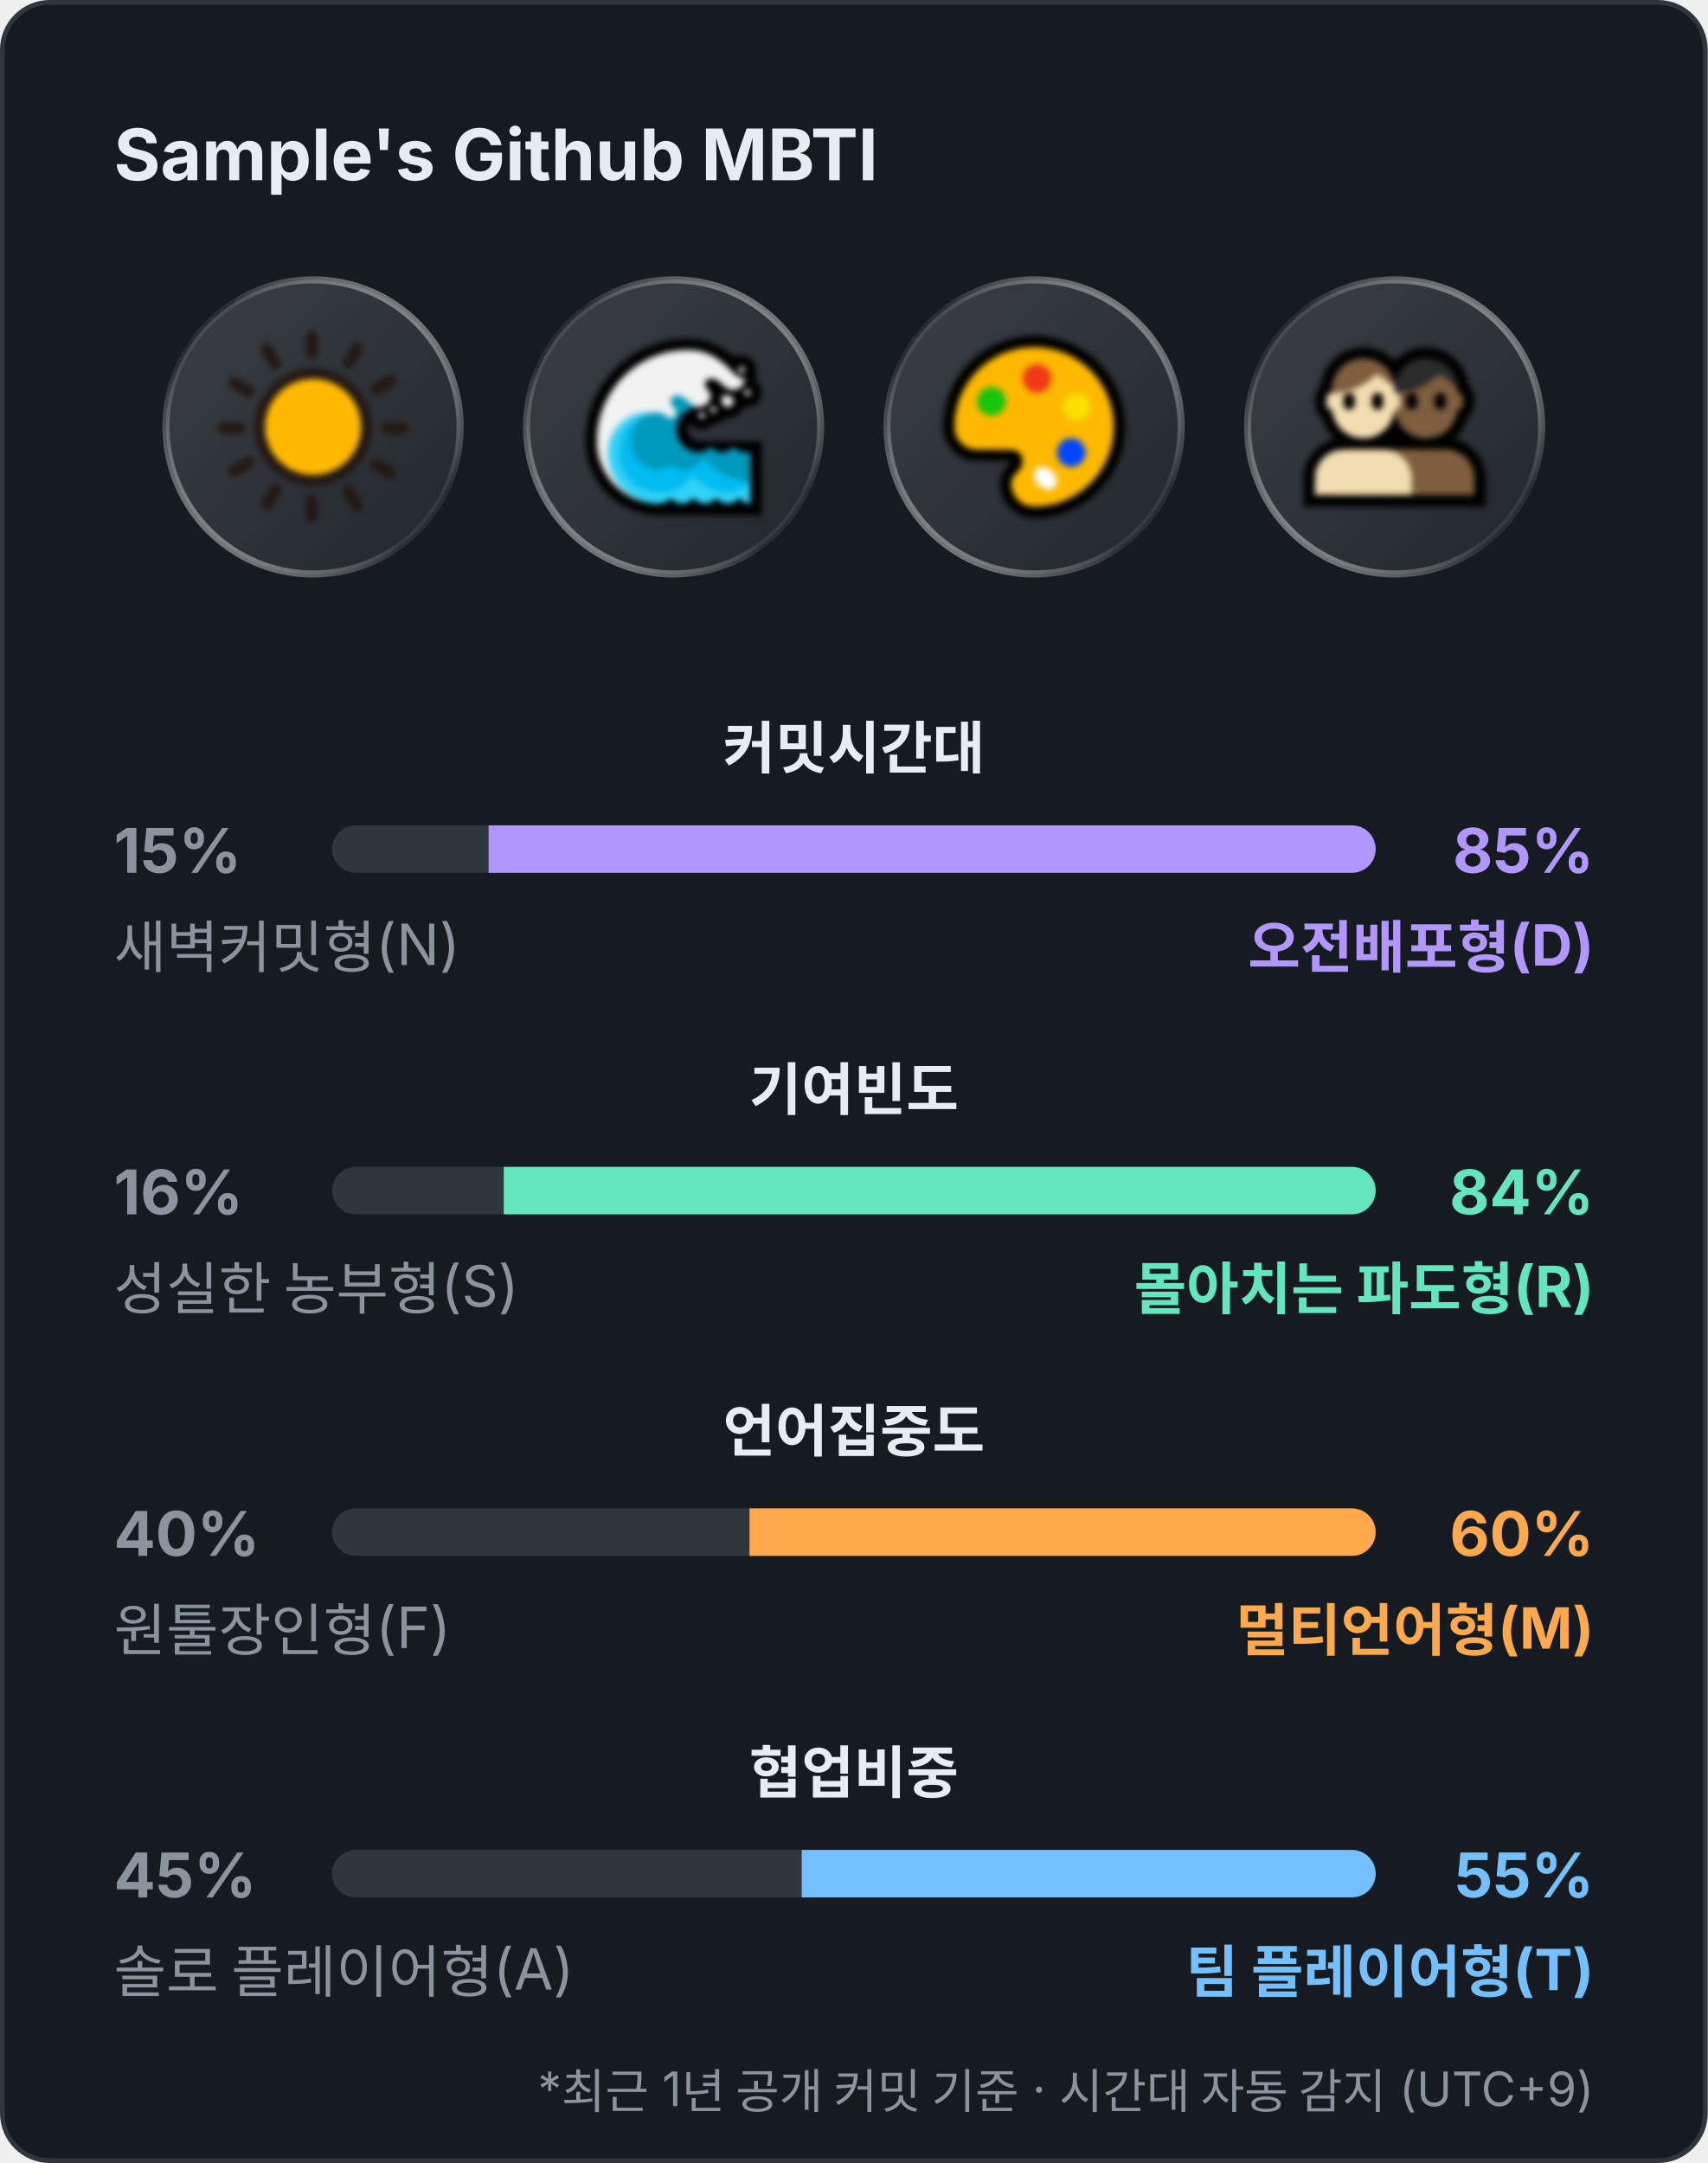
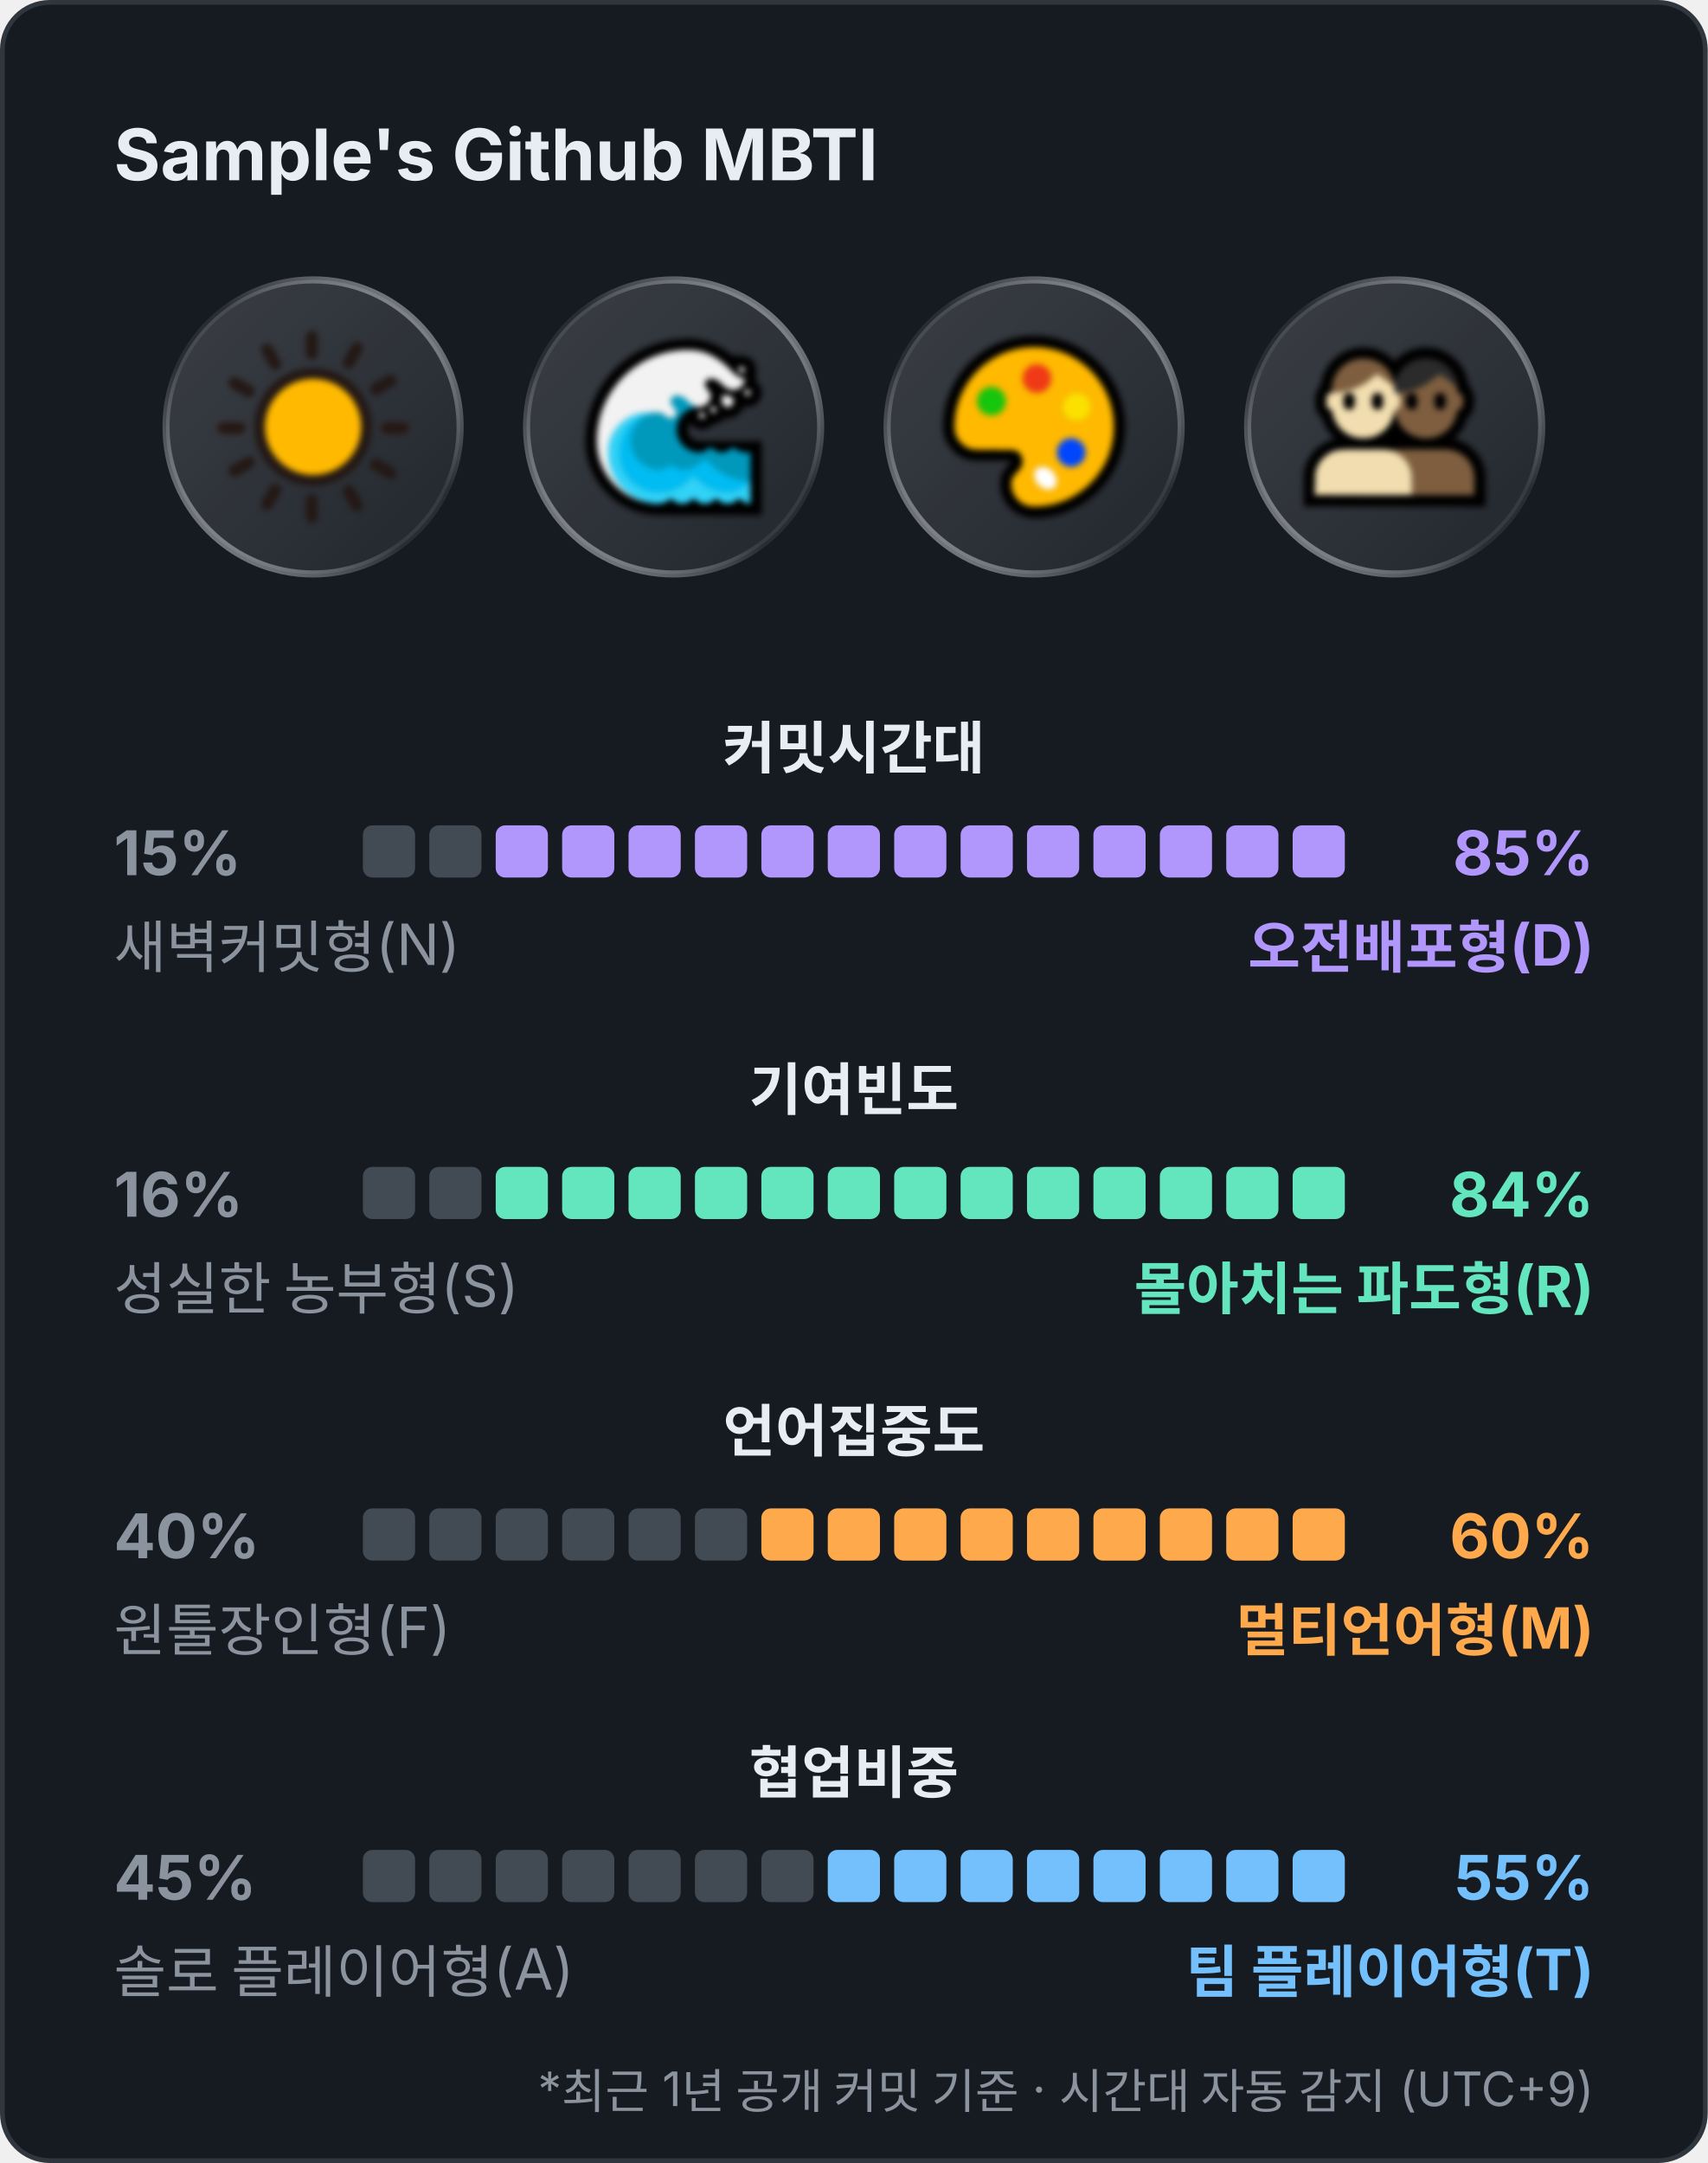
<svg xmlns="http://www.w3.org/2000/svg" width="360" height="456" viewBox="0 0 360 456" role="img" aria-label="sample의 깃허브 MBTI: DRMT">
  <style>
    text { font-family: Pretendard, -apple-system, 'Segoe UI', 'Apple SD Gothic Neo', 'Malgun Gothic', 'Noto Sans KR', sans-serif; fill: #e6edf3; }
    .title { font-size: 14px; font-weight: 600; fill: #8b949e; }
    .heading { font-size: 15px; font-weight: 700; }
    .nickname { font-size: 18px; font-weight: 700; }
    .side { font-size: 12px; fill: #8b949e; }
    .side.on { font-weight: 700; }
    .rate { font-size: 13px; font-weight: 700; fill: #8b949e; }
    .criterion { font-size: 12px; font-weight: 600; }
    .footer { font-size: 10px; fill: #8b949e; }
    .glass { fill: url(#glass-fill); stroke: url(#glass-stroke); stroke-width: 1.5; }
  </style>
  <defs>
    <linearGradient id="glass-fill" x1="0" y1="0" x2="1" y2="1">
      <stop offset="0" stop-color="#ffffff" stop-opacity="0.16" />
      <stop offset="1" stop-color="#ffffff" stop-opacity="0.05" />
    </linearGradient>
    <linearGradient id="glass-stroke" x1="0.9" y1="0" x2="0.1" y2="1">
      <stop offset="0" stop-color="#ffffff" stop-opacity="0.5" />
      <stop offset="0.4" stop-color="#ffffff" stop-opacity="0.08" />
      <stop offset="0.6" stop-color="#ffffff" stop-opacity="0.08" />
      <stop offset="1" stop-color="#ffffff" stop-opacity="0.5" />
    </linearGradient>
  </defs>
  <rect x="0.5" y="0.5" width="359" height="455" rx="10" fill="#161b22" stroke="#30363d" stroke-width="1" />
  <text x="24" y="38" class="heading">Sample's Github MBTI</text>
  <circle cx="66" cy="90" r="31" class="glass" />
  <svg x="34" y="58" width="64" height="64" viewBox="0 0 50 50" fill="none">
    <g filter="url(#D-filter1_f_2032_79)">
      <path d="M25 33.708C29.809 33.708 33.708 29.809 33.708 25C33.708 20.191 29.809 16.292 25 16.292C20.191 16.292 16.292 20.191 16.292 25C16.292 29.809 20.191 33.708 25 33.708Z" stroke-width="2" stroke="#231815" />
      <g clip-path="url(#D-clip0_2032_79)">
        <path d="M39.833 25.208H37.083" stroke-width="2" stroke-linecap="round" stroke-linejoin="round" stroke="#F25022" />
      </g>
      <g clip-path="url(#D-clip1_2032_79)">
        <path d="M12.917 25.208H10.167" stroke-width="2" stroke-linecap="round" stroke-linejoin="round" stroke="#F25022" />
      </g>
      <g clip-path="url(#D-clip2_2032_79)">
        <path d="M39.833 25.208H37.083" stroke-width="2" stroke-linecap="round" stroke-linejoin="round" stroke="#231815" />
      </g>
      <g clip-path="url(#D-clip3_2032_79)">
        <path d="M12.917 25.208H10.167" stroke-width="2" stroke-linecap="round" stroke-linejoin="round" stroke="#231815" />
      </g>
      <g clip-path="url(#D-clip4_2032_79)">
        <path d="M37.742 32.597L35.36 31.222" stroke-width="2" stroke-linecap="round" stroke-linejoin="round" stroke="#231815" />
      </g>
      <g clip-path="url(#D-clip5_2032_79)">
        <path d="M14.431 19.139L12.05 17.764" stroke-width="2" stroke-linecap="round" stroke-linejoin="round" stroke="#231815" />
      </g>
      <g clip-path="url(#D-clip6_2032_79)">
        <path d="M32.236 37.95L30.861 35.569" stroke-width="2" stroke-linecap="round" stroke-linejoin="round" stroke="#231815" />
      </g>
      <g clip-path="url(#D-clip7_2032_79)">
        <path d="M18.778 14.64L17.403 12.258" stroke-width="2" stroke-linecap="round" stroke-linejoin="round" stroke="#231815" />
      </g>
      <g clip-path="url(#D-clip8_2032_79)">
        <path d="M24.792 39.833L24.792 37.083" stroke-width="2" stroke-linecap="round" stroke-linejoin="round" stroke="#231815" />
      </g>
      <g clip-path="url(#D-clip9_2032_79)">
        <path d="M24.792 12.917L24.792 10.167" stroke-width="2" stroke-linecap="round" stroke-linejoin="round" stroke="#231815" />
      </g>
      <g clip-path="url(#D-clip10_2032_79)">
        <path d="M17.403 37.742L18.778 35.36" stroke-width="2" stroke-linecap="round" stroke-linejoin="round" stroke="#231815" />
      </g>
      <g clip-path="url(#D-clip11_2032_79)">
        <path d="M30.861 14.431L32.236 12.05" stroke-width="2" stroke-linecap="round" stroke-linejoin="round" stroke="#231815" />
      </g>
      <g clip-path="url(#D-clip12_2032_79)">
        <path d="M12.05 32.236L14.431 30.861" stroke-width="2" stroke-linecap="round" stroke-linejoin="round" stroke="#231815" />
      </g>
      <g clip-path="url(#D-clip13_2032_79)">
        <path d="M35.36 18.778L37.742 17.403" stroke-width="2" stroke-linecap="round" stroke-linejoin="round" stroke="#231815" />
      </g>
      <path d="M32.917 25C32.917 29.372 29.372 32.917 25 32.917C20.628 32.917 17.083 29.372 17.083 25C17.083 20.628 20.628 17.083 25 17.083C29.372 17.083 32.917 20.628 32.917 25Z" fill="#FFB900" />
    </g>
    <defs>
      <filter id="D-filter1_f_2032_79" x="5" y="5" width="40" height="40" filterUnits="userSpaceOnUse" color-interpolation-filters="sRGB">
        <feFlood flood-opacity="0" result="BackgroundImageFix" />
        <feBlend mode="normal" in="SourceGraphic" in2="BackgroundImageFix" result="shape" />
        <feGaussianBlur stdDeviation="0.5" result="effect1_foregroundBlur_2032_79" />
      </filter>
      <clipPath id="D-clip0_2032_79">
        <rect x="35.292" y="23.417" width="6.333" height="3.167" rx="1.583" fill="white" />
      </clipPath>
      <clipPath id="D-clip1_2032_79">
        <rect x="8.375" y="23.417" width="6.333" height="3.167" rx="1.583" fill="white" />
      </clipPath>
      <clipPath id="D-clip2_2032_79">
        <rect x="35.292" y="23.417" width="6.333" height="3.167" rx="1.583" fill="white" />
      </clipPath>
      <clipPath id="D-clip3_2032_79">
        <rect x="8.375" y="23.417" width="6.333" height="3.167" rx="1.583" fill="white" />
      </clipPath>
      <clipPath id="D-clip4_2032_79">
        <rect x="34.705" y="28.775" width="6.333" height="3.167" rx="1.583" transform="rotate(30 34.7045 28.7746)" fill="white" />
      </clipPath>
      <clipPath id="D-clip5_2032_79">
        <rect x="11.394" y="15.316" width="6.333" height="3.167" rx="1.583" transform="rotate(30 11.394 15.3163)" fill="white" />
      </clipPath>
      <clipPath id="D-clip6_2032_79">
        <rect x="31.517" y="33.121" width="6.333" height="3.167" rx="1.583" transform="rotate(60 31.517 33.1212)" fill="white" />
      </clipPath>
      <clipPath id="D-clip7_2032_79">
        <rect x="18.059" y="9.811" width="6.333" height="3.167" rx="1.583" transform="rotate(60 18.0587 9.81065)" fill="white" />
      </clipPath>
      <clipPath id="D-clip8_2032_79">
        <rect x="26.583" y="35.292" width="6.333" height="3.167" rx="1.583" transform="rotate(90 26.5833 35.2917)" fill="white" />
      </clipPath>
      <clipPath id="D-clip9_2032_79">
        <rect x="26.583" y="8.375" width="6.333" height="3.167" rx="1.583" transform="rotate(90 26.5833 8.375)" fill="white" />
      </clipPath>
      <clipPath id="D-clip10_2032_79">
        <rect x="21.225" y="34.705" width="6.333" height="3.167" rx="1.583" transform="rotate(120 21.2254 34.7045)" fill="white" />
      </clipPath>
      <clipPath id="D-clip11_2032_79">
        <rect x="34.684" y="11.394" width="6.333" height="3.167" rx="1.583" transform="rotate(120 34.6837 11.394)" fill="white" />
      </clipPath>
      <clipPath id="D-clip12_2032_79">
        <rect x="16.879" y="31.517" width="6.333" height="3.167" rx="1.583" transform="rotate(150 16.8788 31.517)" fill="white" />
      </clipPath>
      <clipPath id="D-clip13_2032_79">
        <rect x="40.189" y="18.059" width="6.333" height="3.167" rx="1.583" transform="rotate(150 40.1893 18.0587)" fill="white" />
      </clipPath>
    </defs>
  </svg>
  <circle cx="142" cy="90" r="31" class="glass" />
  <svg x="110" y="58" width="64" height="64" viewBox="0 0 50 50" fill="none">
    <g filter="url(#R-filter1_f_2032_314)">
      <g clip-path="url(#R-clip0_2032_314)">
        <path d="M14.225 16.742C17.223 13.011 21.875 10.636 26.666 10.486C29.583 10.248 32.441 11.398 34.67 13.227C35.81 13.304 37.202 13.073 38.031 14.062C38.939 14.969 38.504 16.331 38.591 17.469C39.566 18.227 39.87 19.746 39.079 20.74C38.52 21.548 37.495 21.815 36.56 21.702C36.077 22.954 34.783 23.746 33.446 23.608C32.952 24.156 32.285 24.515 31.541 24.556C30.948 25.179 30.075 25.642 29.198 25.398C28.554 25.296 28.079 24.825 27.66 24.365C27.366 24.938 27.229 25.64 27.52 26.242C27.841 26.938 28.598 27.369 29.356 27.34C32.745 27.344 36.133 27.342 39.523 27.34C39.525 31.4 39.525 35.458 39.523 39.519C33.916 39.517 28.312 39.519 22.706 39.519C19.4 39.569 16.116 38.144 13.85 35.746C12.031 33.858 10.856 31.36 10.55 28.758C10.131 24.475 11.518 20.073 14.225 16.742V16.742ZM18.652 15.119C15.587 17.302 13.375 20.665 12.646 24.363C12.168 26.752 12.206 29.327 13.254 31.569C14.604 34.631 17.535 36.971 20.856 37.487C22.118 37.783 23.616 37.783 24.541 36.736C25.046 37.25 25.702 37.694 26.456 37.633C27.185 37.658 27.779 37.185 28.296 36.731C28.81 37.225 29.445 37.696 30.202 37.633C30.931 37.658 31.523 37.181 32.045 36.736C32.548 37.248 33.202 37.694 33.956 37.633C34.683 37.654 35.27 37.173 35.795 36.731C36.293 37.24 36.918 37.621 37.641 37.667C37.658 36.419 37.643 35.173 37.65 33.925C37.648 32.358 37.65 30.79 37.65 29.223C36.627 29.292 35.535 29.129 34.823 28.321C34.252 28.856 33.508 29.329 32.689 29.202C32.05 29.137 31.546 28.721 31.081 28.317C30.466 28.915 29.623 29.377 28.739 29.181C26.912 28.971 25.393 27.258 25.483 25.406C25.441 23.548 27 21.906 28.825 21.708C30.041 21.94 31.285 20.823 31.081 19.581C30.86 19.052 30.341 18.706 30.152 18.16C30.1 17.84 30.291 17.554 30.379 17.256C31.145 16.783 32.104 17.117 32.7 17.71C33.277 18.269 33.914 18.946 34.791 18.892C35.831 18.965 36.654 18.038 36.76 17.056C35.583 17.065 34.843 16.058 34.068 15.329C32.614 13.898 30.806 12.727 28.752 12.44C25.206 12.029 21.55 13.054 18.652 15.119V15.119ZM35.758 15.125C35.775 15.369 35.785 15.613 35.791 15.854C35.943 15.95 36.098 16.044 36.25 16.137C36.393 16.046 36.535 15.954 36.679 15.865C36.696 15.787 36.727 15.636 36.741 15.558C36.677 15.46 36.545 15.261 36.481 15.162C36.239 15.154 35.998 15.142 35.758 15.125V15.125ZM36.723 18.86C36.741 19.106 36.748 19.354 36.745 19.602C36.831 19.673 37.002 19.817 37.087 19.887C37.268 19.802 37.452 19.721 37.633 19.633C37.633 19.5 37.633 19.233 37.633 19.1C37.352 18.948 37.041 18.879 36.723 18.86ZM32.966 19.846C32.998 20.431 32.804 21.21 33.418 21.565C34.173 22.146 35.275 21.048 34.7 20.294C34.335 19.683 33.554 19.881 32.966 19.846ZM31.081 21.696C31.11 21.996 31.143 22.296 31.183 22.594C31.441 22.581 31.702 22.592 31.962 22.583C31.975 22.323 31.964 22.061 31.975 21.8C31.677 21.761 31.379 21.725 31.081 21.696V21.696ZM29.221 22.613C29.237 22.871 29.243 23.129 29.237 23.39C29.516 23.61 29.848 23.596 30.129 23.39C30.131 23.254 30.135 22.983 30.135 22.848C29.856 22.688 29.539 22.629 29.221 22.613V22.613Z" fill="black" />
        <path d="M18.652 15.119C21.55 13.054 25.206 12.029 28.752 12.44C30.806 12.727 32.615 13.898 34.069 15.329C34.844 16.058 35.583 17.065 36.76 17.056C36.654 18.038 35.831 18.965 34.792 18.892C33.915 18.946 33.277 18.269 32.7 17.71C32.104 17.117 31.146 16.783 30.379 17.256C30.292 17.554 30.1 17.84 30.152 18.16C30.342 18.706 30.86 19.052 31.081 19.581C31.285 20.823 30.042 21.94 28.825 21.708C27.558 21.435 26.979 19.887 25.625 19.854C25.129 19.773 24.654 20.121 24.529 20.596C24.433 21.246 25.038 21.665 25.333 22.171C25.706 22.66 25.331 23.421 24.765 23.558C24.179 23.76 23.754 23.2 23.31 22.925C22.854 22.504 22.194 22.673 21.629 22.65C20.206 22.577 18.729 22.781 17.494 23.535C15.59 24.631 14.273 26.733 14.229 28.944C14.106 31.592 15.381 34.244 17.471 35.86C18.465 36.646 19.64 37.158 20.856 37.487C17.535 36.971 14.604 34.631 13.254 31.569C12.206 29.327 12.169 26.752 12.646 24.363C13.375 20.665 15.588 17.302 18.652 15.119V15.119Z" fill="#F2F2F2" />
        <path d="M32.967 19.846C33.554 19.881 34.336 19.683 34.7 20.294C35.275 21.048 34.173 22.146 33.419 21.565C32.804 21.211 32.998 20.431 32.967 19.846Z" fill="#F2F2F2" />
        <path d="M35.758 15.125C35.998 15.142 36.24 15.154 36.481 15.162C36.546 15.26 36.677 15.46 36.742 15.558C36.727 15.635 36.696 15.787 36.679 15.865C36.535 15.954 36.394 16.046 36.25 16.137C36.098 16.044 35.944 15.95 35.792 15.854C35.785 15.613 35.775 15.369 35.758 15.125V15.125Z" fill="#F4F4F4" />
        <path d="M36.723 18.86C37.042 18.879 37.352 18.948 37.633 19.1V19.633C37.452 19.721 37.269 19.802 37.087 19.887C37.002 19.817 36.831 19.673 36.746 19.602C36.748 19.354 36.742 19.106 36.723 18.86Z" fill="#F6F6F6" />
        <path d="M29.221 22.612C29.54 22.629 29.857 22.687 30.136 22.848C30.136 22.983 30.132 23.254 30.13 23.389C29.848 23.596 29.517 23.61 29.238 23.389C29.244 23.129 29.238 22.871 29.221 22.612Z" fill="#F6F6F6" />
        <path d="M24.529 20.596C24.654 20.121 25.129 19.773 25.625 19.854C26.979 19.888 27.559 21.436 28.825 21.709C27 21.906 25.442 23.548 25.484 25.406C25.394 27.259 26.913 28.971 28.74 29.181C29.623 29.377 30.467 28.915 31.081 28.317C31.546 28.721 32.05 29.138 32.69 29.202C33.509 29.329 34.252 28.856 34.823 28.321C35.536 29.129 36.627 29.292 37.65 29.223C37.65 30.79 37.648 32.358 37.65 33.925L37.596 33.927C35.942 33.838 34.29 33.411 32.877 32.525C31.848 31.923 31.017 31.058 30.19 30.215C29.211 31.125 28.052 31.996 26.654 32.017C25.85 32.127 25.171 31.631 24.534 31.223C24.021 31.527 23.525 31.919 22.919 32C21.252 32.131 19.579 31.244 18.698 29.836C17.813 28.469 17.729 26.623 18.5 25.188C18.896 24.448 19.494 23.848 20.094 23.273C20.607 23.067 21.117 22.854 21.629 22.65C22.194 22.673 22.854 22.504 23.311 22.925C23.754 23.2 24.179 23.761 24.765 23.558C25.331 23.421 25.706 22.661 25.334 22.171C25.038 21.665 24.434 21.246 24.529 20.596V20.596Z" fill="#0099BC" />
        <path d="M31.081 21.696C31.38 21.725 31.677 21.761 31.975 21.8C31.965 22.061 31.975 22.323 31.963 22.584C31.702 22.592 31.442 22.581 31.184 22.594C31.144 22.296 31.111 21.996 31.081 21.696V21.696Z" fill="#F7F7F7" />
        <path d="M17.494 23.535C18.729 22.781 20.206 22.577 21.629 22.65C21.117 22.854 20.606 23.067 20.094 23.273C16.783 24.396 15.2 28.61 16.6 31.74C17.694 34.504 20.827 36.229 23.75 35.675C25.546 35.413 27.031 34.283 28.285 33.042C29.79 34.64 31.858 35.873 34.119 35.75C35.498 35.721 36.727 34.956 37.596 33.927L37.65 33.925C37.644 35.173 37.658 36.419 37.642 37.667C36.919 37.621 36.294 37.24 35.796 36.731C35.271 37.173 34.683 37.654 33.956 37.633C33.202 37.694 32.548 37.248 32.046 36.735C31.523 37.181 30.931 37.658 30.202 37.633C29.446 37.696 28.81 37.225 28.296 36.731C27.779 37.185 27.185 37.658 26.456 37.633C25.702 37.694 25.046 37.25 24.542 36.735C23.617 37.783 22.119 37.783 20.856 37.487C19.64 37.158 18.465 36.646 17.471 35.86C15.381 34.244 14.106 31.592 14.229 28.944C14.273 26.733 15.59 24.631 17.494 23.535V23.535Z" fill="#31D2F7" />
        <path d="M16.6 31.74C15.2 28.61 16.783 24.396 20.094 23.273C19.494 23.848 18.896 24.448 18.5 25.188C17.729 26.623 17.812 28.469 18.698 29.835C19.579 31.244 21.252 32.131 22.919 32C23.525 31.919 24.021 31.527 24.533 31.223C25.171 31.631 25.85 32.127 26.654 32.017C28.052 31.996 29.21 31.125 30.19 30.215C31.017 31.058 31.848 31.923 32.877 32.525C34.29 33.41 35.942 33.837 37.596 33.927C36.727 34.956 35.498 35.721 34.119 35.75C31.858 35.873 29.79 34.64 28.285 33.042C27.031 34.283 25.546 35.413 23.75 35.675C20.827 36.229 17.694 34.504 16.6 31.74V31.74Z" fill="#00BCF2" />
      </g>
    </g>
    <defs>
      <filter id="R-filter1_f_2032_314" x="9" y="9" width="32" height="32" filterUnits="userSpaceOnUse" color-interpolation-filters="sRGB">
        <feFlood flood-opacity="0" result="BackgroundImageFix" />
        <feBlend mode="normal" in="SourceGraphic" in2="BackgroundImageFix" result="shape" />
        <feGaussianBlur stdDeviation="0.5" result="effect1_foregroundBlur_2032_314" />
      </filter>
      <clipPath id="R-clip0_2032_314">
        <rect width="30" height="30" fill="white" transform="translate(10 10)" />
      </clipPath>
    </defs>
  </svg>
  <circle cx="218" cy="90" r="31" class="glass" />
  <svg x="186" y="58" width="64" height="64" viewBox="0 0 50 50" fill="none">
    <g filter="url(#M-filter1_f_2032_387)">
      <g clip-path="url(#M-clip0_2032_387)">
        <path d="M24.056 10H25.908C29.027 10.223 32.087 11.394 34.502 13.394C37.717 15.988 39.715 19.967 40 24.077V25.8C39.804 29.065 38.538 32.26 36.4 34.74C33.823 37.808 29.962 39.685 25.983 40H24.533C22.623 39.815 20.833 38.625 19.983 36.896C19.415 35.821 19.281 34.552 19.488 33.362C19.731 32.252 20.648 31.51 21.267 30.615C19.188 30.554 17.108 30.644 15.031 30.569C12.419 30.375 10.248 28.09 10 25.512V24.15C10.262 20.017 12.265 16.008 15.494 13.4C17.9 11.404 20.948 10.233 24.056 10V10ZM23.81 11.935C20.135 12.235 16.644 14.21 14.463 17.179C12.721 19.521 11.765 22.465 11.917 25.387C11.992 26.648 12.835 27.794 13.946 28.358C14.835 28.848 15.887 28.706 16.863 28.756C18.113 28.671 19.36 28.802 20.61 28.773C21.248 28.769 21.975 28.727 22.469 29.208C23.142 29.748 23.233 30.719 22.962 31.488C22.573 32.306 21.694 32.788 21.365 33.642C20.938 35.244 21.842 36.998 23.304 37.719C24.194 38.215 25.246 38.102 26.223 38.056C30.185 37.725 33.921 35.442 36.046 32.083C38.06 29.002 38.615 25.056 37.654 21.517C36.819 18.425 34.798 15.677 32.096 13.958C29.665 12.367 26.698 11.679 23.81 11.935V11.935Z" fill="black" />
        <path d="M23.81 11.935C26.698 11.679 29.665 12.367 32.096 13.958C34.798 15.677 36.819 18.425 37.654 21.517C38.615 25.056 38.06 29.002 36.046 32.083C33.921 35.442 30.185 37.725 26.223 38.056C25.246 38.102 24.194 38.215 23.304 37.719C21.842 36.998 20.938 35.244 21.365 33.642C21.694 32.788 22.573 32.306 22.962 31.488C23.233 30.719 23.142 29.748 22.469 29.208C21.975 28.727 21.248 28.769 20.61 28.773C19.36 28.802 18.113 28.671 16.863 28.756C15.887 28.706 14.835 28.848 13.946 28.358C12.835 27.794 11.992 26.648 11.917 25.387C11.765 22.465 12.721 19.521 14.463 17.179C16.644 14.21 20.135 12.235 23.81 11.935V11.935ZM24.631 14.831C23.871 15.123 23.256 15.835 23.167 16.654C22.892 17.994 24.048 19.402 25.419 19.352C26.758 19.465 27.948 18.181 27.815 16.863C27.758 15.356 26.029 14.221 24.631 14.831ZM17.14 18.585C16.227 18.917 15.565 19.865 15.646 20.846C15.608 22.127 16.869 23.246 18.135 23.092C19.469 23.081 20.54 21.698 20.292 20.402C20.092 19 18.462 18.019 17.14 18.585V18.585ZM31.325 19.483C29.923 19.869 29.208 21.702 30.025 22.921C30.706 24.127 32.475 24.44 33.523 23.527C34.619 22.688 34.646 20.84 33.579 19.967C32.987 19.396 32.094 19.281 31.325 19.483V19.483ZM30.321 27.006C29.373 27.358 28.665 28.348 28.781 29.379C28.796 30.625 30.025 31.665 31.25 31.556C32.685 31.5 33.827 29.919 33.344 28.542C32.994 27.283 31.542 26.573 30.321 27.006V27.006ZM25.671 31.7C24.673 32.231 24.942 33.683 25.583 34.4C26.242 35.246 27.785 35.777 28.533 34.779C29.377 33.129 27.375 30.992 25.671 31.7Z" fill="#FFB900" />
        <path d="M24.631 14.831C26.029 14.221 27.758 15.356 27.815 16.863C27.948 18.181 26.758 19.465 25.419 19.352C24.048 19.402 22.892 17.994 23.167 16.654C23.256 15.835 23.871 15.123 24.631 14.831Z" fill="#F03A17" />
        <path d="M17.14 18.585C18.462 18.019 20.092 19 20.292 20.402C20.54 21.698 19.469 23.081 18.135 23.092C16.869 23.246 15.608 22.127 15.646 20.846C15.565 19.865 16.227 18.917 17.14 18.585Z" fill="#16C60C" />
        <path d="M31.325 19.483C32.094 19.281 32.987 19.396 33.579 19.967C34.646 20.84 34.619 22.688 33.523 23.527C32.475 24.44 30.706 24.127 30.025 22.921C29.208 21.702 29.923 19.869 31.325 19.483V19.483Z" fill="#FCE100" />
        <path d="M30.321 27.006C31.542 26.573 32.994 27.283 33.344 28.542C33.827 29.919 32.685 31.5 31.25 31.556C30.025 31.665 28.796 30.625 28.781 29.379C28.665 28.348 29.373 27.358 30.321 27.006V27.006Z" fill="#0046FF" />
        <path d="M25.671 31.7C27.375 30.992 29.377 33.129 28.533 34.779C27.785 35.777 26.242 35.246 25.583 34.4C24.942 33.683 24.673 32.231 25.671 31.7Z" fill="white" />
      </g>
    </g>
    <defs>
      <filter id="M-filter1_f_2032_387" x="9" y="9" width="32" height="32" filterUnits="userSpaceOnUse" color-interpolation-filters="sRGB">
        <feFlood flood-opacity="0" result="BackgroundImageFix" />
        <feBlend mode="normal" in="SourceGraphic" in2="BackgroundImageFix" result="shape" />
        <feGaussianBlur stdDeviation="0.5" result="effect1_foregroundBlur_2032_387" />
      </filter>
      <clipPath id="M-clip0_2032_387">
        <rect width="30" height="30" fill="white" transform="translate(10 10)" />
      </clipPath>
    </defs>
  </svg>
  <circle cx="294" cy="90" r="31" class="glass" />
  <svg x="262" y="58" width="64" height="64" viewBox="0 0 50 50" fill="none">
    <g filter="url(#T-filter1_f_2032_406)">
      <path d="M13.154 16.735C14.037 13.846 16.994 11.748 20.017 11.9C21.904 11.879 23.698 12.777 24.998 14.108C26.333 12.694 28.246 11.827 30.202 11.9C33.429 11.821 36.456 14.333 37.04 17.498C37.129 18.337 37.923 18.865 38.044 19.69C38.144 20.444 38.14 21.219 38.006 21.969C37.848 22.854 36.975 23.352 36.723 24.196C36.348 25.283 35.625 26.192 34.825 26.996C37.571 27.608 39.746 30.054 40 32.86V38.15C37.081 38.192 34.163 38.038 31.244 38.121C26.108 38.165 20.973 38.119 15.838 38.121C13.892 38.029 11.946 38.227 10 38.087V32.921C10.21 30.083 12.417 27.61 15.179 26.992C14.383 26.196 13.665 25.298 13.292 24.223C13.037 23.337 12.088 22.823 11.981 21.879C11.85 20.765 11.748 19.488 12.502 18.556C12.923 18.038 12.963 17.352 13.154 16.735V16.735ZM17.079 14.552C15.429 15.55 14.571 17.508 14.654 19.4C13.59 19.379 13.727 20.717 13.806 21.44C13.79 21.95 14.306 22.083 14.681 22.248C14.904 23.727 15.673 25.152 16.944 25.983C18.14 26.837 19.702 27.029 21.117 26.723C23.033 26.25 24.629 24.573 24.881 22.596C25.392 23.375 25.552 24.35 26.219 25.038C27.812 27.046 30.977 27.454 33.058 25.983C34.331 25.152 35.09 23.727 35.325 22.252C35.579 22.133 35.833 22.015 36.087 21.898C36.221 21.296 36.371 20.665 36.185 20.056C36.125 19.61 35.631 19.483 35.319 19.25C35.302 18.96 35.285 18.671 35.275 18.383C35.167 15.819 32.74 13.719 30.215 13.767C28.685 13.698 27.167 14.408 26.192 15.577C25.602 16.269 25.292 17.137 24.935 17.96C24.783 17.085 24.383 16.26 23.819 15.577C22.225 13.652 19.173 13.165 17.079 14.552V14.552ZM11.915 33.11C11.892 34.142 11.894 35.175 11.84 36.206C17.167 36.235 22.492 36.217 27.819 36.221C31.246 36.217 34.673 36.223 38.1 36.219C38.002 34.504 38.442 32.617 37.475 31.073C36.583 29.469 34.715 28.623 32.919 28.719C29.981 28.777 27.033 28.604 24.104 28.812C22.812 28.633 21.502 28.752 20.204 28.721C18.81 28.748 17.413 28.65 16.025 28.785C13.86 28.992 11.973 30.919 11.915 33.11V33.11Z" fill="black" />
      <path d="M17.14 19.454C17.679 19.25 18.398 19.569 18.423 20.19C18.433 20.794 18.613 21.594 18.044 22.006C17.483 22.479 16.542 21.983 16.569 21.267C16.55 20.646 16.408 19.723 17.14 19.454V19.454Z" fill="black" />
      <path d="M21.742 19.494C22.217 19.254 22.915 19.462 23.054 20.008C23.127 20.577 23.158 21.175 23.002 21.733C22.613 22.446 21.408 22.262 21.281 21.454C21.175 20.804 21.069 19.877 21.742 19.494V19.494Z" fill="black" />
      <path d="M27.542 19.431C27.994 19.296 28.573 19.529 28.677 20.017C28.754 20.583 28.79 21.188 28.615 21.742C28.227 22.444 27.015 22.26 26.917 21.446C26.796 20.765 26.712 19.69 27.542 19.431Z" fill="black" />
      <path d="M32.146 19.452C32.69 19.246 33.404 19.577 33.423 20.202C33.44 20.802 33.606 21.596 33.046 22.006C32.483 22.483 31.535 21.975 31.569 21.256C31.54 20.637 31.419 19.721 32.146 19.452V19.452Z" fill="black" />
      <path d="M17.079 14.552C19.173 13.165 22.225 13.652 23.819 15.577C24.383 16.26 24.783 17.085 24.935 17.96C24.933 18.044 24.925 18.212 24.921 18.296C23.944 17.663 23.042 16.919 22.094 16.244C21.031 17.248 19.842 18.144 18.46 18.66C17.258 19.173 15.948 19.319 14.654 19.4C14.571 17.508 15.429 15.55 17.079 14.552V14.552Z" fill="#7E5E3F" />
      <path d="M29.535 18.298C30.598 17.773 31.473 16.956 32.444 16.288C33.423 16.94 34.337 17.677 35.275 18.383C35.285 18.671 35.302 18.96 35.319 19.25C35.631 19.483 36.125 19.61 36.185 20.056C36.371 20.665 36.221 21.296 36.087 21.898C35.833 22.015 35.579 22.133 35.325 22.252C35.09 23.727 34.331 25.152 33.058 25.983C30.977 27.454 27.812 27.046 26.219 25.038C25.552 24.35 25.392 23.375 24.881 22.596C25.025 22.14 25.585 22.035 25.817 21.646C26.044 20.908 26.042 20.008 25.473 19.423C26.869 19.248 28.273 18.938 29.535 18.298V18.298ZM27.542 19.431C26.712 19.69 26.796 20.765 26.917 21.446C27.015 22.26 28.227 22.444 28.615 21.742C28.79 21.188 28.754 20.583 28.677 20.017C28.573 19.529 27.994 19.296 27.542 19.431ZM32.146 19.452C31.419 19.721 31.54 20.637 31.569 21.256C31.535 21.975 32.483 22.483 33.046 22.006C33.606 21.596 33.44 20.802 33.423 20.202C33.404 19.577 32.69 19.246 32.146 19.452V19.452Z" fill="#7E5E3F" />
      <path d="M24.104 28.812C27.033 28.604 29.981 28.777 32.919 28.719C34.715 28.623 36.583 29.469 37.475 31.073C38.442 32.617 38.002 34.504 38.1 36.219C34.673 36.223 31.246 36.217 27.819 36.221C27.785 34.983 27.913 33.735 27.721 32.506C27.392 30.688 25.865 29.258 24.104 28.812Z" fill="#7E5E3F" />
      <path d="M26.192 15.577C27.167 14.408 28.685 13.698 30.215 13.767C32.74 13.719 35.167 15.819 35.275 18.383C34.337 17.677 33.423 16.94 32.444 16.288C31.473 16.956 30.598 17.773 29.535 18.298C28.273 18.938 26.869 19.248 25.473 19.423C25.348 19.396 25.098 19.34 24.973 19.312C24.95 18.975 24.923 18.635 24.921 18.296C24.925 18.212 24.933 18.044 24.935 17.96C25.292 17.137 25.602 16.269 26.192 15.577V15.577Z" fill="#2B2B2B" />
      <path d="M18.46 18.66C19.842 18.144 21.031 17.248 22.094 16.244C23.042 16.919 23.944 17.663 24.921 18.296C24.923 18.635 24.95 18.975 24.973 19.312C25.098 19.34 25.348 19.396 25.473 19.423C26.042 20.008 26.044 20.908 25.817 21.646C25.585 22.035 25.025 22.14 24.881 22.596C24.629 24.573 23.033 26.25 21.117 26.723C19.702 27.029 18.14 26.837 16.944 25.983C15.673 25.152 14.904 23.727 14.681 22.248C14.306 22.083 13.79 21.95 13.806 21.44C13.727 20.717 13.59 19.379 14.654 19.4C15.948 19.319 17.258 19.173 18.46 18.66V18.66ZM17.14 19.454C16.408 19.723 16.55 20.646 16.569 21.267C16.542 21.983 17.483 22.479 18.044 22.006C18.613 21.594 18.433 20.794 18.423 20.19C18.398 19.569 17.679 19.25 17.14 19.454V19.454ZM21.742 19.494C21.069 19.877 21.175 20.804 21.281 21.454C21.408 22.262 22.613 22.446 23.002 21.733C23.158 21.175 23.127 20.577 23.054 20.008C22.915 19.462 22.217 19.254 21.742 19.494Z" fill="#F1DDAF" />
      <path d="M11.915 33.11C11.973 30.919 13.86 28.992 16.025 28.785C17.413 28.65 18.81 28.748 20.204 28.721C21.502 28.752 22.812 28.633 24.104 28.812C25.865 29.258 27.392 30.688 27.721 32.506C27.913 33.735 27.785 34.983 27.819 36.221C22.492 36.217 17.167 36.235 11.84 36.206C11.894 35.175 11.892 34.142 11.915 33.11V33.11Z" fill="#F1DDAF" />
    </g>
    <defs>
      <filter id="T-filter1_f_2032_406" x="9" y="9" width="32" height="32" filterUnits="userSpaceOnUse" color-interpolation-filters="sRGB">
        <feFlood flood-opacity="0" result="BackgroundImageFix" />
        <feBlend mode="normal" in="SourceGraphic" in2="BackgroundImageFix" result="shape" />
        <feGaussianBlur stdDeviation="0.5" result="effect1_foregroundBlur_2032_406" />
      </filter>
    </defs>
  </svg>
  <text x="180" y="162" class="criterion" text-anchor="middle">커밋시간대</text>
-   <clipPath id="track-0">
-     <rect x="70" y="174" width="220" height="10" rx="5" />
-   </clipPath>
-   <rect x="70" y="174" width="220" height="10" rx="5" fill="#30363d" />
-   <rect x="103.0" y="174" width="187.0" height="10" fill="#b197fc" clip-path="url(#track-0)" />
-   <text x="24" y="184" class="rate">15%</text>
+   <rect x="76.5" y="174" width="11" height="11" rx="2" fill="#424a53" />
+   <rect x="90.5" y="174" width="11" height="11" rx="2" fill="#424a53" />
+   <rect x="104.5" y="174" width="11" height="11" rx="2" fill="#b197fc" />
+   <rect x="118.5" y="174" width="11" height="11" rx="2" fill="#b197fc" />
+   <rect x="132.5" y="174" width="11" height="11" rx="2" fill="#b197fc" />
+   <rect x="146.5" y="174" width="11" height="11" rx="2" fill="#b197fc" />
+   <rect x="160.5" y="174" width="11" height="11" rx="2" fill="#b197fc" />
+   <rect x="174.5" y="174" width="11" height="11" rx="2" fill="#b197fc" />
+   <rect x="188.5" y="174" width="11" height="11" rx="2" fill="#b197fc" />
+   <rect x="202.5" y="174" width="11" height="11" rx="2" fill="#b197fc" />
+   <rect x="216.5" y="174" width="11" height="11" rx="2" fill="#b197fc" />
+   <rect x="230.5" y="174" width="11" height="11" rx="2" fill="#b197fc" />
+   <rect x="244.5" y="174" width="11" height="11" rx="2" fill="#b197fc" />
+   <rect x="258.5" y="174" width="11" height="11" rx="2" fill="#b197fc" />
+   <rect x="272.5" y="174" width="11" height="11" rx="2" fill="#b197fc" />
+   <text x="24" y="184.5" class="rate">15%</text>
  <text x="24" y="204" class="side">새벽커밋형(N)</text>
-   <text x="336" y="184" text-anchor="end" class="rate" style="fill: #b197fc">85%</text>
+   <text x="336" y="184.5" text-anchor="end" class="rate" style="fill: #b197fc">85%</text>
  <text x="336" y="204" text-anchor="end" class="side on" style="fill: #b197fc">오전배포형(D)</text>
  <text x="180" y="234" class="criterion" text-anchor="middle">기여빈도</text>
-   <clipPath id="track-1">
-     <rect x="70" y="246" width="220" height="10" rx="5" />
-   </clipPath>
-   <rect x="70" y="246" width="220" height="10" rx="5" fill="#30363d" />
-   <rect x="106.2" y="246" width="183.8" height="10" fill="#63e6be" clip-path="url(#track-1)" />
-   <text x="24" y="256" class="rate">16%</text>
+   <rect x="76.5" y="246" width="11" height="11" rx="2" fill="#424a53" />
+   <rect x="90.5" y="246" width="11" height="11" rx="2" fill="#424a53" />
+   <rect x="104.5" y="246" width="11" height="11" rx="2" fill="#63e6be" />
+   <rect x="118.5" y="246" width="11" height="11" rx="2" fill="#63e6be" />
+   <rect x="132.5" y="246" width="11" height="11" rx="2" fill="#63e6be" />
+   <rect x="146.5" y="246" width="11" height="11" rx="2" fill="#63e6be" />
+   <rect x="160.5" y="246" width="11" height="11" rx="2" fill="#63e6be" />
+   <rect x="174.5" y="246" width="11" height="11" rx="2" fill="#63e6be" />
+   <rect x="188.5" y="246" width="11" height="11" rx="2" fill="#63e6be" />
+   <rect x="202.5" y="246" width="11" height="11" rx="2" fill="#63e6be" />
+   <rect x="216.5" y="246" width="11" height="11" rx="2" fill="#63e6be" />
+   <rect x="230.5" y="246" width="11" height="11" rx="2" fill="#63e6be" />
+   <rect x="244.5" y="246" width="11" height="11" rx="2" fill="#63e6be" />
+   <rect x="258.5" y="246" width="11" height="11" rx="2" fill="#63e6be" />
+   <rect x="272.5" y="246" width="11" height="11" rx="2" fill="#63e6be" />
+   <text x="24" y="256.5" class="rate">16%</text>
  <text x="24" y="276" class="side">성실한 농부형(S)</text>
-   <text x="336" y="256" text-anchor="end" class="rate" style="fill: #63e6be">84%</text>
+   <text x="336" y="256.5" text-anchor="end" class="rate" style="fill: #63e6be">84%</text>
  <text x="336" y="276" text-anchor="end" class="side on" style="fill: #63e6be">몰아치는 파도형(R)</text>
  <text x="180" y="306" class="criterion" text-anchor="middle">언어집중도</text>
-   <clipPath id="track-2">
-     <rect x="70" y="318" width="220" height="10" rx="5" />
-   </clipPath>
-   <rect x="70" y="318" width="220" height="10" rx="5" fill="#30363d" />
-   <rect x="158.0" y="318" width="132.0" height="10" fill="#ffa94d" clip-path="url(#track-2)" />
-   <text x="24" y="328" class="rate">40%</text>
+   <rect x="76.5" y="318" width="11" height="11" rx="2" fill="#424a53" />
+   <rect x="90.5" y="318" width="11" height="11" rx="2" fill="#424a53" />
+   <rect x="104.5" y="318" width="11" height="11" rx="2" fill="#424a53" />
+   <rect x="118.5" y="318" width="11" height="11" rx="2" fill="#424a53" />
+   <rect x="132.5" y="318" width="11" height="11" rx="2" fill="#424a53" />
+   <rect x="146.5" y="318" width="11" height="11" rx="2" fill="#424a53" />
+   <rect x="160.5" y="318" width="11" height="11" rx="2" fill="#ffa94d" />
+   <rect x="174.5" y="318" width="11" height="11" rx="2" fill="#ffa94d" />
+   <rect x="188.5" y="318" width="11" height="11" rx="2" fill="#ffa94d" />
+   <rect x="202.5" y="318" width="11" height="11" rx="2" fill="#ffa94d" />
+   <rect x="216.5" y="318" width="11" height="11" rx="2" fill="#ffa94d" />
+   <rect x="230.5" y="318" width="11" height="11" rx="2" fill="#ffa94d" />
+   <rect x="244.5" y="318" width="11" height="11" rx="2" fill="#ffa94d" />
+   <rect x="258.5" y="318" width="11" height="11" rx="2" fill="#ffa94d" />
+   <rect x="272.5" y="318" width="11" height="11" rx="2" fill="#ffa94d" />
+   <text x="24" y="328.5" class="rate">40%</text>
  <text x="24" y="348" class="side">원툴장인형(F)</text>
-   <text x="336" y="328" text-anchor="end" class="rate" style="fill: #ffa94d">60%</text>
+   <text x="336" y="328.5" text-anchor="end" class="rate" style="fill: #ffa94d">60%</text>
  <text x="336" y="348" text-anchor="end" class="side on" style="fill: #ffa94d">멀티언어형(M)</text>
  <text x="180" y="378" class="criterion" text-anchor="middle">협업비중</text>
-   <clipPath id="track-3">
-     <rect x="70" y="390" width="220" height="10" rx="5" />
-   </clipPath>
-   <rect x="70" y="390" width="220" height="10" rx="5" fill="#30363d" />
-   <rect x="169.0" y="390" width="121.0" height="10" fill="#74c0fc" clip-path="url(#track-3)" />
-   <text x="24" y="400" class="rate">45%</text>
+   <rect x="76.5" y="390" width="11" height="11" rx="2" fill="#424a53" />
+   <rect x="90.5" y="390" width="11" height="11" rx="2" fill="#424a53" />
+   <rect x="104.5" y="390" width="11" height="11" rx="2" fill="#424a53" />
+   <rect x="118.5" y="390" width="11" height="11" rx="2" fill="#424a53" />
+   <rect x="132.5" y="390" width="11" height="11" rx="2" fill="#424a53" />
+   <rect x="146.5" y="390" width="11" height="11" rx="2" fill="#424a53" />
+   <rect x="160.5" y="390" width="11" height="11" rx="2" fill="#424a53" />
+   <rect x="174.5" y="390" width="11" height="11" rx="2" fill="#74c0fc" />
+   <rect x="188.5" y="390" width="11" height="11" rx="2" fill="#74c0fc" />
+   <rect x="202.5" y="390" width="11" height="11" rx="2" fill="#74c0fc" />
+   <rect x="216.5" y="390" width="11" height="11" rx="2" fill="#74c0fc" />
+   <rect x="230.5" y="390" width="11" height="11" rx="2" fill="#74c0fc" />
+   <rect x="244.5" y="390" width="11" height="11" rx="2" fill="#74c0fc" />
+   <rect x="258.5" y="390" width="11" height="11" rx="2" fill="#74c0fc" />
+   <rect x="272.5" y="390" width="11" height="11" rx="2" fill="#74c0fc" />
+   <text x="24" y="400.5" class="rate">45%</text>
  <text x="24" y="420" class="side">솔로 플레이어형(A)</text>
-   <text x="336" y="400" text-anchor="end" class="rate" style="fill: #74c0fc">55%</text>
+   <text x="336" y="400.5" text-anchor="end" class="rate" style="fill: #74c0fc">55%</text>
  <text x="336" y="420" text-anchor="end" class="side on" style="fill: #74c0fc">팀 플레이어형(T)</text>
  <text x="336" y="444" class="footer" text-anchor="end">*최근 1년 공개 커밋 기준 · 시간대 자동 감지 (UTC+9)</text>
</svg>
